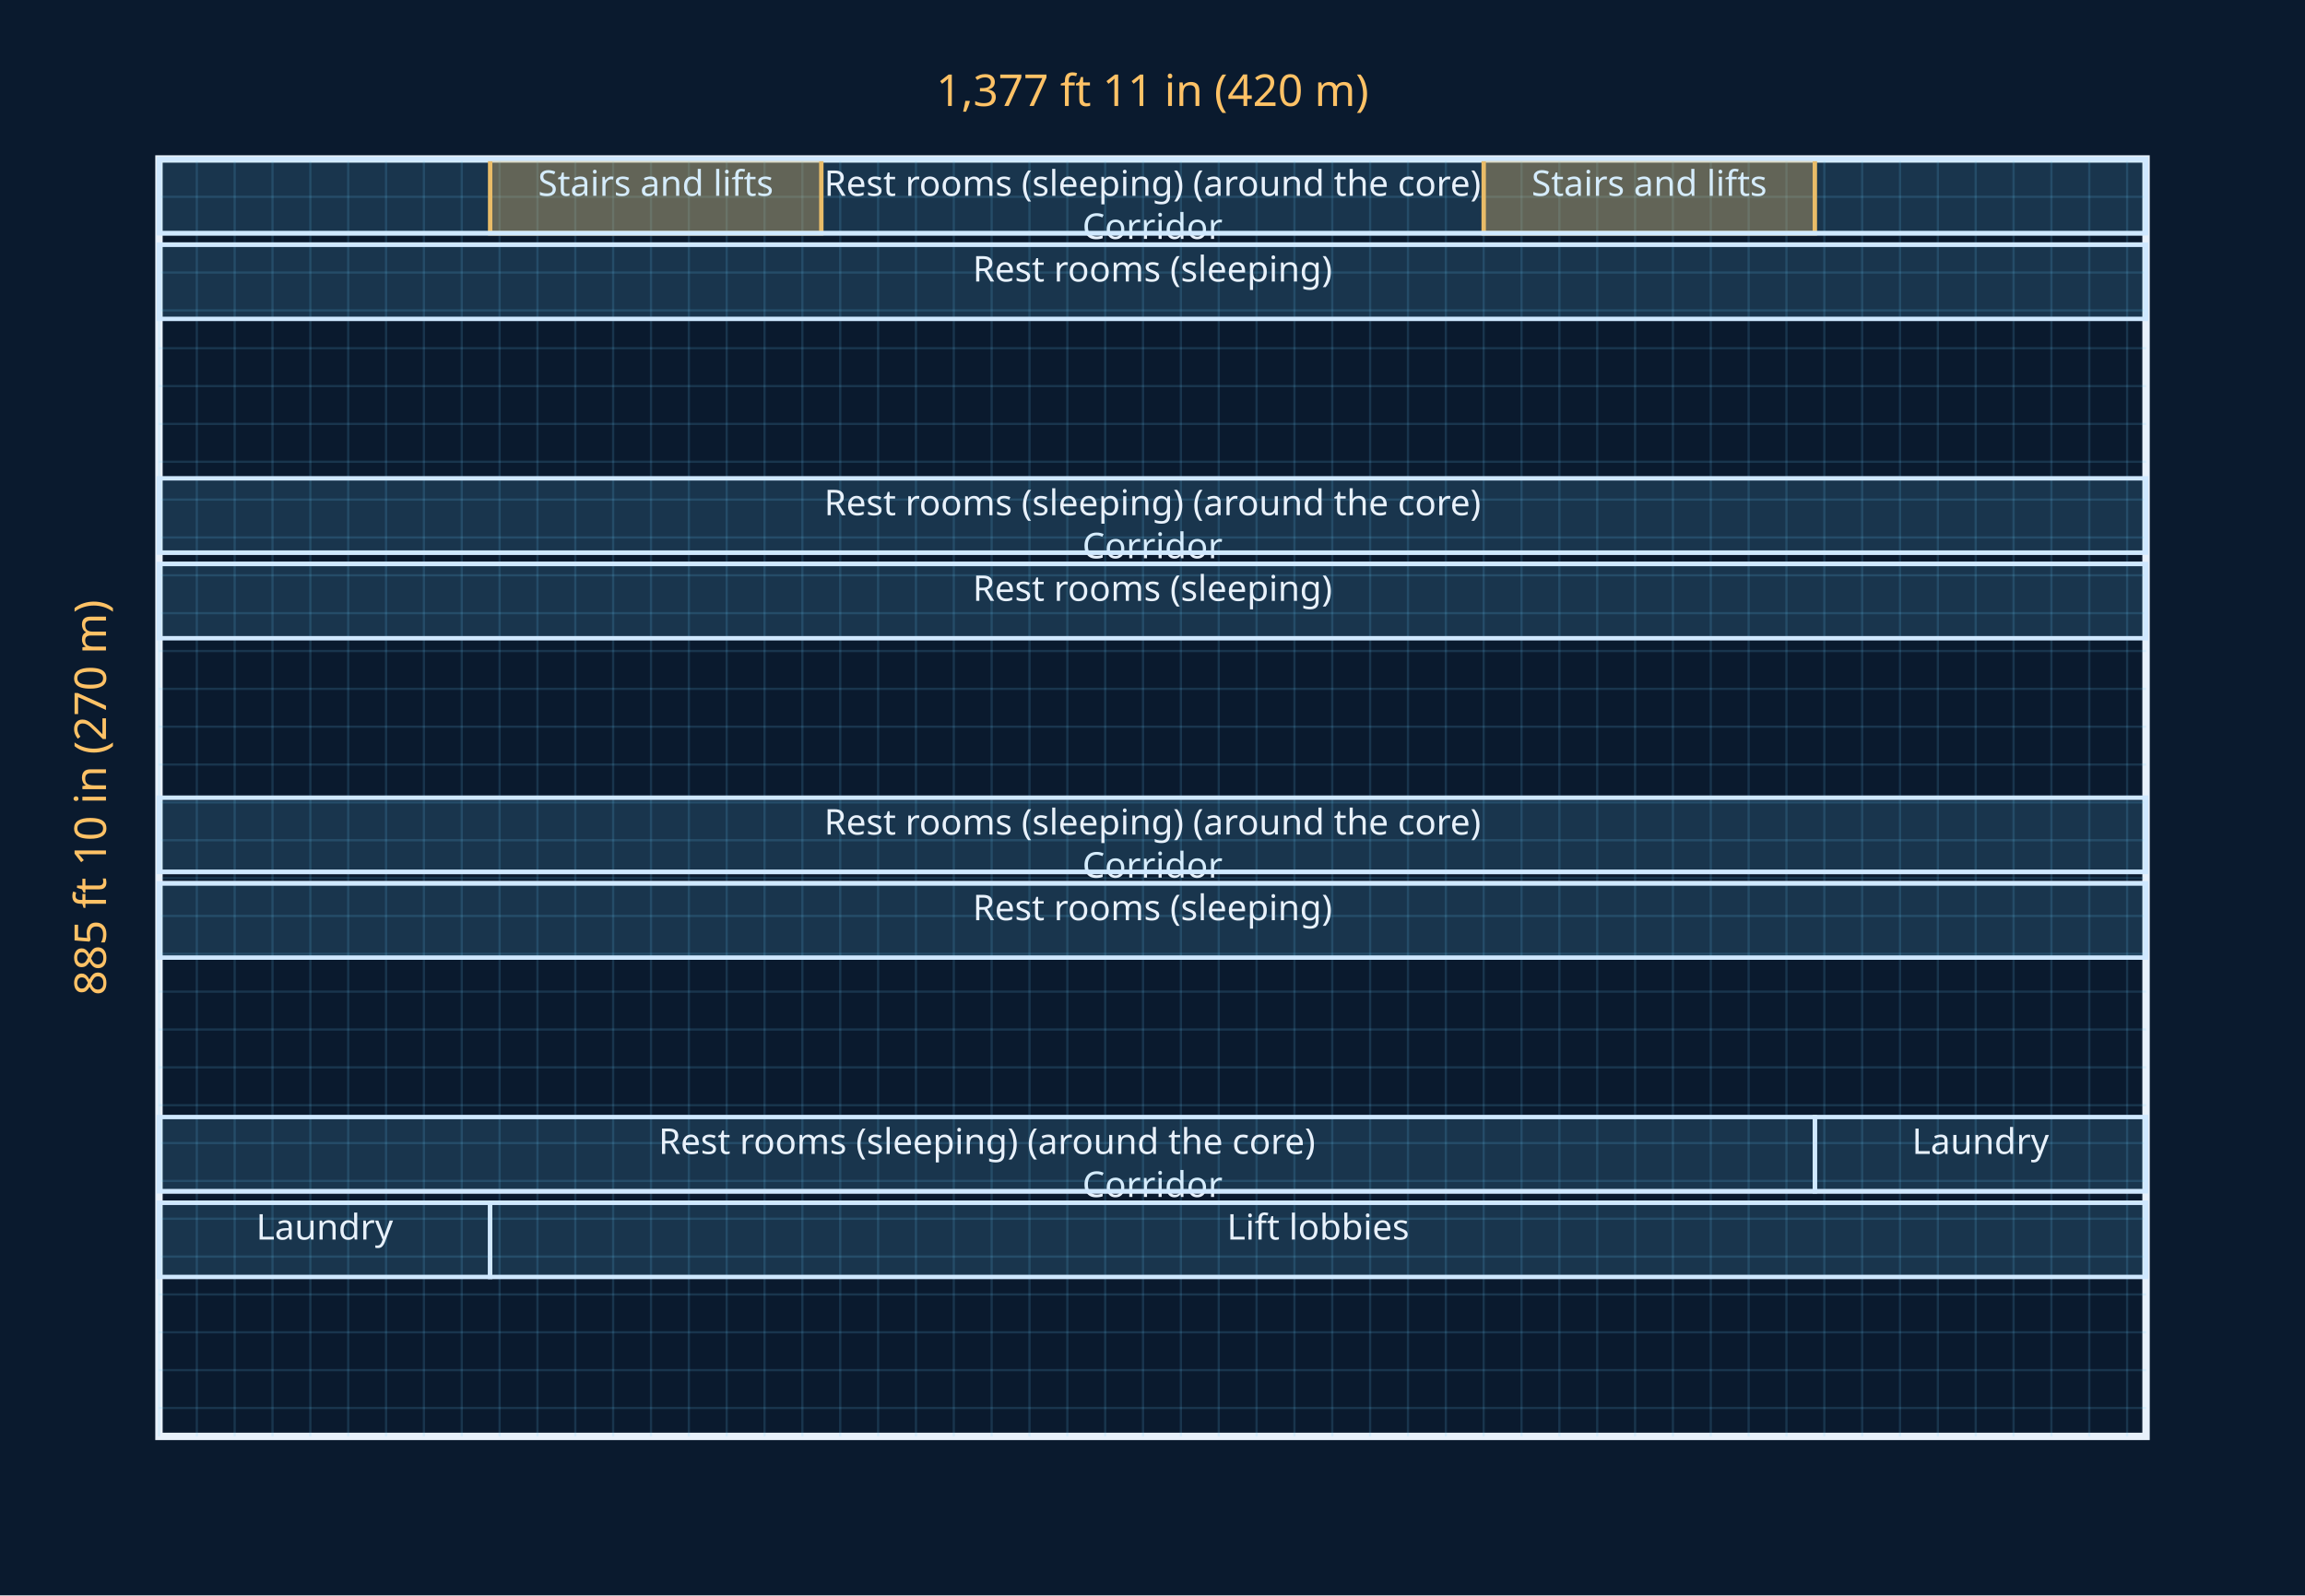
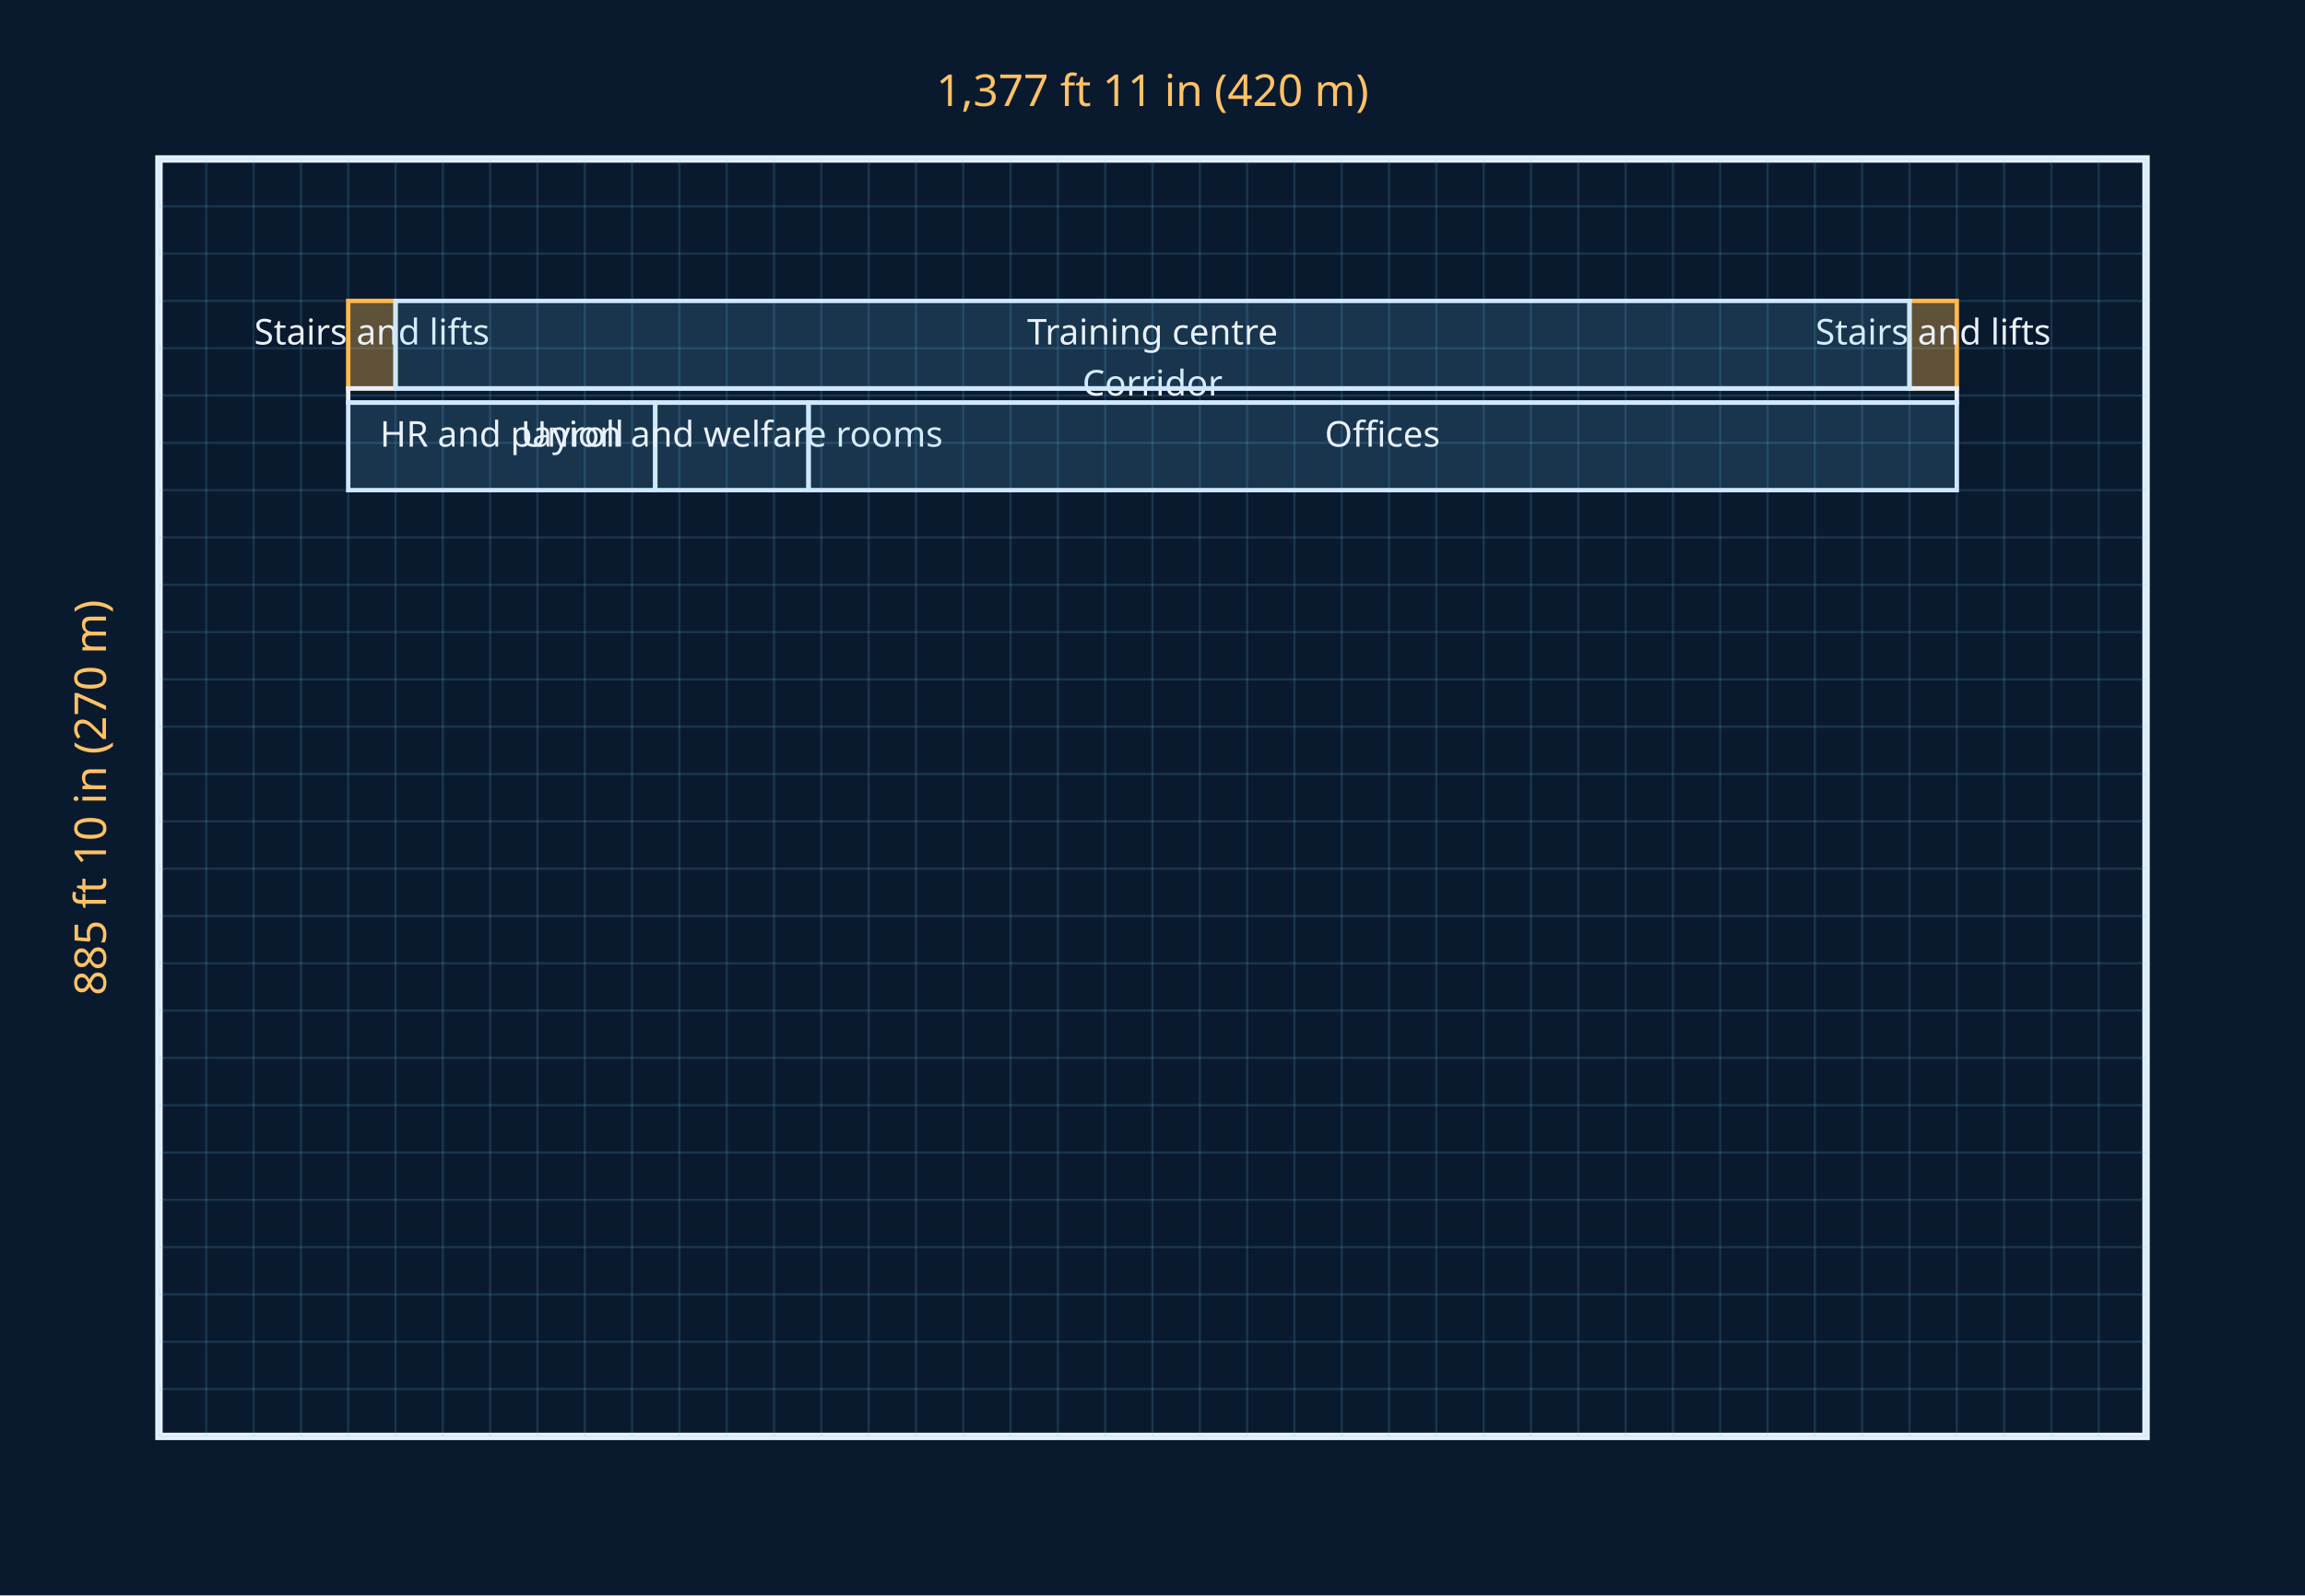
<svg xmlns="http://www.w3.org/2000/svg" viewBox="-33.6 -33.6 487.2 337.2" font-family="Segoe UI, sans-serif">
  <rect x="-33.6" y="-33.6" width="487.2" height="337.2" fill="#0a1a2e" />
  <rect x="0" y="0" width="420.0" height="270.0" fill="none" stroke="#e8f1fb" stroke-width="1.56" />
  <line x1="0.0" y1="0" x2="0.0" y2="270.0" stroke="#6fd0ff" stroke-opacity=".15" stroke-width="0.47" />
-   <line x1="8.0" y1="0" x2="8.0" y2="270.0" stroke="#6fd0ff" stroke-opacity=".15" stroke-width="0.47" />
-   <line x1="16.0" y1="0" x2="16.0" y2="270.0" stroke="#6fd0ff" stroke-opacity=".15" stroke-width="0.47" />
-   <line x1="24.0" y1="0" x2="24.0" y2="270.0" stroke="#6fd0ff" stroke-opacity=".15" stroke-width="0.47" />
-   <line x1="32.0" y1="0" x2="32.0" y2="270.0" stroke="#6fd0ff" stroke-opacity=".15" stroke-width="0.47" />
+   <line x1="10.0" y1="0" x2="10.0" y2="270.0" stroke="#6fd0ff" stroke-opacity=".15" stroke-width="0.47" />
+   <line x1="20.0" y1="0" x2="20.0" y2="270.0" stroke="#6fd0ff" stroke-opacity=".15" stroke-width="0.47" />
+   <line x1="30.0" y1="0" x2="30.0" y2="270.0" stroke="#6fd0ff" stroke-opacity=".15" stroke-width="0.47" />
  <line x1="40.0" y1="0" x2="40.0" y2="270.0" stroke="#6fd0ff" stroke-opacity=".15" stroke-width="0.47" />
-   <line x1="48.0" y1="0" x2="48.0" y2="270.0" stroke="#6fd0ff" stroke-opacity=".15" stroke-width="0.47" />
-   <line x1="56.0" y1="0" x2="56.0" y2="270.0" stroke="#6fd0ff" stroke-opacity=".15" stroke-width="0.47" />
-   <line x1="64.0" y1="0" x2="64.0" y2="270.0" stroke="#6fd0ff" stroke-opacity=".15" stroke-width="0.47" />
-   <line x1="72.0" y1="0" x2="72.0" y2="270.0" stroke="#6fd0ff" stroke-opacity=".15" stroke-width="0.47" />
+   <line x1="50.0" y1="0" x2="50.0" y2="270.0" stroke="#6fd0ff" stroke-opacity=".15" stroke-width="0.47" />
+   <line x1="60.0" y1="0" x2="60.0" y2="270.0" stroke="#6fd0ff" stroke-opacity=".15" stroke-width="0.47" />
+   <line x1="70.0" y1="0" x2="70.0" y2="270.0" stroke="#6fd0ff" stroke-opacity=".15" stroke-width="0.47" />
  <line x1="80.0" y1="0" x2="80.0" y2="270.0" stroke="#6fd0ff" stroke-opacity=".15" stroke-width="0.47" />
-   <line x1="88.0" y1="0" x2="88.0" y2="270.0" stroke="#6fd0ff" stroke-opacity=".15" stroke-width="0.47" />
-   <line x1="96.0" y1="0" x2="96.0" y2="270.0" stroke="#6fd0ff" stroke-opacity=".15" stroke-width="0.47" />
-   <line x1="104.0" y1="0" x2="104.0" y2="270.0" stroke="#6fd0ff" stroke-opacity=".15" stroke-width="0.47" />
-   <line x1="112.0" y1="0" x2="112.0" y2="270.0" stroke="#6fd0ff" stroke-opacity=".15" stroke-width="0.47" />
+   <line x1="90.0" y1="0" x2="90.0" y2="270.0" stroke="#6fd0ff" stroke-opacity=".15" stroke-width="0.47" />
+   <line x1="100.0" y1="0" x2="100.0" y2="270.0" stroke="#6fd0ff" stroke-opacity=".15" stroke-width="0.47" />
+   <line x1="110.0" y1="0" x2="110.0" y2="270.0" stroke="#6fd0ff" stroke-opacity=".15" stroke-width="0.47" />
  <line x1="120.0" y1="0" x2="120.0" y2="270.0" stroke="#6fd0ff" stroke-opacity=".15" stroke-width="0.47" />
-   <line x1="128.0" y1="0" x2="128.0" y2="270.0" stroke="#6fd0ff" stroke-opacity=".15" stroke-width="0.47" />
-   <line x1="136.0" y1="0" x2="136.0" y2="270.0" stroke="#6fd0ff" stroke-opacity=".15" stroke-width="0.47" />
-   <line x1="144.0" y1="0" x2="144.0" y2="270.0" stroke="#6fd0ff" stroke-opacity=".15" stroke-width="0.47" />
-   <line x1="152.0" y1="0" x2="152.0" y2="270.0" stroke="#6fd0ff" stroke-opacity=".15" stroke-width="0.47" />
+   <line x1="130.0" y1="0" x2="130.0" y2="270.0" stroke="#6fd0ff" stroke-opacity=".15" stroke-width="0.47" />
+   <line x1="140.0" y1="0" x2="140.0" y2="270.0" stroke="#6fd0ff" stroke-opacity=".15" stroke-width="0.47" />
+   <line x1="150.0" y1="0" x2="150.0" y2="270.0" stroke="#6fd0ff" stroke-opacity=".15" stroke-width="0.47" />
  <line x1="160.0" y1="0" x2="160.0" y2="270.0" stroke="#6fd0ff" stroke-opacity=".15" stroke-width="0.47" />
-   <line x1="168.0" y1="0" x2="168.0" y2="270.0" stroke="#6fd0ff" stroke-opacity=".15" stroke-width="0.47" />
-   <line x1="176.0" y1="0" x2="176.0" y2="270.0" stroke="#6fd0ff" stroke-opacity=".15" stroke-width="0.47" />
-   <line x1="184.0" y1="0" x2="184.0" y2="270.0" stroke="#6fd0ff" stroke-opacity=".15" stroke-width="0.47" />
-   <line x1="192.0" y1="0" x2="192.0" y2="270.0" stroke="#6fd0ff" stroke-opacity=".15" stroke-width="0.47" />
+   <line x1="170.0" y1="0" x2="170.0" y2="270.0" stroke="#6fd0ff" stroke-opacity=".15" stroke-width="0.47" />
+   <line x1="180.0" y1="0" x2="180.0" y2="270.0" stroke="#6fd0ff" stroke-opacity=".15" stroke-width="0.47" />
+   <line x1="190.0" y1="0" x2="190.0" y2="270.0" stroke="#6fd0ff" stroke-opacity=".15" stroke-width="0.47" />
  <line x1="200.0" y1="0" x2="200.0" y2="270.0" stroke="#6fd0ff" stroke-opacity=".15" stroke-width="0.47" />
-   <line x1="208.0" y1="0" x2="208.0" y2="270.0" stroke="#6fd0ff" stroke-opacity=".15" stroke-width="0.47" />
-   <line x1="216.0" y1="0" x2="216.0" y2="270.0" stroke="#6fd0ff" stroke-opacity=".15" stroke-width="0.47" />
-   <line x1="224.0" y1="0" x2="224.0" y2="270.0" stroke="#6fd0ff" stroke-opacity=".15" stroke-width="0.47" />
-   <line x1="232.0" y1="0" x2="232.0" y2="270.0" stroke="#6fd0ff" stroke-opacity=".15" stroke-width="0.47" />
+   <line x1="210.0" y1="0" x2="210.0" y2="270.0" stroke="#6fd0ff" stroke-opacity=".15" stroke-width="0.47" />
+   <line x1="220.0" y1="0" x2="220.0" y2="270.0" stroke="#6fd0ff" stroke-opacity=".15" stroke-width="0.47" />
+   <line x1="230.0" y1="0" x2="230.0" y2="270.0" stroke="#6fd0ff" stroke-opacity=".15" stroke-width="0.47" />
  <line x1="240.0" y1="0" x2="240.0" y2="270.0" stroke="#6fd0ff" stroke-opacity=".15" stroke-width="0.47" />
-   <line x1="248.0" y1="0" x2="248.0" y2="270.0" stroke="#6fd0ff" stroke-opacity=".15" stroke-width="0.47" />
-   <line x1="256.0" y1="0" x2="256.0" y2="270.0" stroke="#6fd0ff" stroke-opacity=".15" stroke-width="0.47" />
-   <line x1="264.0" y1="0" x2="264.0" y2="270.0" stroke="#6fd0ff" stroke-opacity=".15" stroke-width="0.47" />
-   <line x1="272.0" y1="0" x2="272.0" y2="270.0" stroke="#6fd0ff" stroke-opacity=".15" stroke-width="0.47" />
+   <line x1="250.0" y1="0" x2="250.0" y2="270.0" stroke="#6fd0ff" stroke-opacity=".15" stroke-width="0.47" />
+   <line x1="260.0" y1="0" x2="260.0" y2="270.0" stroke="#6fd0ff" stroke-opacity=".15" stroke-width="0.47" />
+   <line x1="270.0" y1="0" x2="270.0" y2="270.0" stroke="#6fd0ff" stroke-opacity=".15" stroke-width="0.47" />
  <line x1="280.0" y1="0" x2="280.0" y2="270.0" stroke="#6fd0ff" stroke-opacity=".15" stroke-width="0.47" />
-   <line x1="288.0" y1="0" x2="288.0" y2="270.0" stroke="#6fd0ff" stroke-opacity=".15" stroke-width="0.47" />
-   <line x1="296.0" y1="0" x2="296.0" y2="270.0" stroke="#6fd0ff" stroke-opacity=".15" stroke-width="0.47" />
-   <line x1="304.0" y1="0" x2="304.0" y2="270.0" stroke="#6fd0ff" stroke-opacity=".15" stroke-width="0.47" />
-   <line x1="312.0" y1="0" x2="312.0" y2="270.0" stroke="#6fd0ff" stroke-opacity=".15" stroke-width="0.47" />
+   <line x1="290.0" y1="0" x2="290.0" y2="270.0" stroke="#6fd0ff" stroke-opacity=".15" stroke-width="0.47" />
+   <line x1="300.0" y1="0" x2="300.0" y2="270.0" stroke="#6fd0ff" stroke-opacity=".15" stroke-width="0.47" />
+   <line x1="310.0" y1="0" x2="310.0" y2="270.0" stroke="#6fd0ff" stroke-opacity=".15" stroke-width="0.47" />
  <line x1="320.0" y1="0" x2="320.0" y2="270.0" stroke="#6fd0ff" stroke-opacity=".15" stroke-width="0.47" />
-   <line x1="328.0" y1="0" x2="328.0" y2="270.0" stroke="#6fd0ff" stroke-opacity=".15" stroke-width="0.47" />
-   <line x1="336.0" y1="0" x2="336.0" y2="270.0" stroke="#6fd0ff" stroke-opacity=".15" stroke-width="0.47" />
-   <line x1="344.0" y1="0" x2="344.0" y2="270.0" stroke="#6fd0ff" stroke-opacity=".15" stroke-width="0.47" />
-   <line x1="352.0" y1="0" x2="352.0" y2="270.0" stroke="#6fd0ff" stroke-opacity=".15" stroke-width="0.47" />
+   <line x1="330.0" y1="0" x2="330.0" y2="270.0" stroke="#6fd0ff" stroke-opacity=".15" stroke-width="0.47" />
+   <line x1="340.0" y1="0" x2="340.0" y2="270.0" stroke="#6fd0ff" stroke-opacity=".15" stroke-width="0.47" />
+   <line x1="350.0" y1="0" x2="350.0" y2="270.0" stroke="#6fd0ff" stroke-opacity=".15" stroke-width="0.47" />
  <line x1="360.0" y1="0" x2="360.0" y2="270.0" stroke="#6fd0ff" stroke-opacity=".15" stroke-width="0.47" />
-   <line x1="368.0" y1="0" x2="368.0" y2="270.0" stroke="#6fd0ff" stroke-opacity=".15" stroke-width="0.47" />
-   <line x1="376.0" y1="0" x2="376.0" y2="270.0" stroke="#6fd0ff" stroke-opacity=".15" stroke-width="0.47" />
-   <line x1="384.0" y1="0" x2="384.0" y2="270.0" stroke="#6fd0ff" stroke-opacity=".15" stroke-width="0.47" />
-   <line x1="392.0" y1="0" x2="392.0" y2="270.0" stroke="#6fd0ff" stroke-opacity=".15" stroke-width="0.47" />
+   <line x1="370.0" y1="0" x2="370.0" y2="270.0" stroke="#6fd0ff" stroke-opacity=".15" stroke-width="0.47" />
+   <line x1="380.0" y1="0" x2="380.0" y2="270.0" stroke="#6fd0ff" stroke-opacity=".15" stroke-width="0.47" />
+   <line x1="390.0" y1="0" x2="390.0" y2="270.0" stroke="#6fd0ff" stroke-opacity=".15" stroke-width="0.47" />
  <line x1="400.0" y1="0" x2="400.0" y2="270.0" stroke="#6fd0ff" stroke-opacity=".15" stroke-width="0.47" />
-   <line x1="408.0" y1="0" x2="408.0" y2="270.0" stroke="#6fd0ff" stroke-opacity=".15" stroke-width="0.47" />
-   <line x1="416.0" y1="0" x2="416.0" y2="270.0" stroke="#6fd0ff" stroke-opacity=".15" stroke-width="0.47" />
+   <line x1="410.0" y1="0" x2="410.0" y2="270.0" stroke="#6fd0ff" stroke-opacity=".15" stroke-width="0.47" />
+   <line x1="420.0" y1="0" x2="420.0" y2="270.0" stroke="#6fd0ff" stroke-opacity=".15" stroke-width="0.47" />
  <line x1="0" y1="0.0" x2="420.0" y2="0.0" stroke="#6fd0ff" stroke-opacity=".15" stroke-width="0.47" />
-   <line x1="0" y1="8.0" x2="420.0" y2="8.0" stroke="#6fd0ff" stroke-opacity=".15" stroke-width="0.47" />
-   <line x1="0" y1="16.0" x2="420.0" y2="16.0" stroke="#6fd0ff" stroke-opacity=".15" stroke-width="0.47" />
-   <line x1="0" y1="24.0" x2="420.0" y2="24.0" stroke="#6fd0ff" stroke-opacity=".15" stroke-width="0.47" />
-   <line x1="0" y1="32.0" x2="420.0" y2="32.0" stroke="#6fd0ff" stroke-opacity=".15" stroke-width="0.47" />
+   <line x1="0" y1="10.0" x2="420.0" y2="10.0" stroke="#6fd0ff" stroke-opacity=".15" stroke-width="0.47" />
+   <line x1="0" y1="20.0" x2="420.0" y2="20.0" stroke="#6fd0ff" stroke-opacity=".15" stroke-width="0.47" />
+   <line x1="0" y1="30.0" x2="420.0" y2="30.0" stroke="#6fd0ff" stroke-opacity=".15" stroke-width="0.47" />
  <line x1="0" y1="40.0" x2="420.0" y2="40.0" stroke="#6fd0ff" stroke-opacity=".15" stroke-width="0.47" />
-   <line x1="0" y1="48.0" x2="420.0" y2="48.0" stroke="#6fd0ff" stroke-opacity=".15" stroke-width="0.47" />
-   <line x1="0" y1="56.0" x2="420.0" y2="56.0" stroke="#6fd0ff" stroke-opacity=".15" stroke-width="0.47" />
-   <line x1="0" y1="64.0" x2="420.0" y2="64.0" stroke="#6fd0ff" stroke-opacity=".15" stroke-width="0.47" />
-   <line x1="0" y1="72.0" x2="420.0" y2="72.0" stroke="#6fd0ff" stroke-opacity=".15" stroke-width="0.47" />
+   <line x1="0" y1="50.0" x2="420.0" y2="50.0" stroke="#6fd0ff" stroke-opacity=".15" stroke-width="0.47" />
+   <line x1="0" y1="60.0" x2="420.0" y2="60.0" stroke="#6fd0ff" stroke-opacity=".15" stroke-width="0.47" />
+   <line x1="0" y1="70.0" x2="420.0" y2="70.0" stroke="#6fd0ff" stroke-opacity=".15" stroke-width="0.47" />
  <line x1="0" y1="80.0" x2="420.0" y2="80.0" stroke="#6fd0ff" stroke-opacity=".15" stroke-width="0.47" />
-   <line x1="0" y1="88.0" x2="420.0" y2="88.0" stroke="#6fd0ff" stroke-opacity=".15" stroke-width="0.47" />
-   <line x1="0" y1="96.0" x2="420.0" y2="96.0" stroke="#6fd0ff" stroke-opacity=".15" stroke-width="0.47" />
-   <line x1="0" y1="104.0" x2="420.0" y2="104.0" stroke="#6fd0ff" stroke-opacity=".15" stroke-width="0.47" />
-   <line x1="0" y1="112.0" x2="420.0" y2="112.0" stroke="#6fd0ff" stroke-opacity=".15" stroke-width="0.47" />
+   <line x1="0" y1="90.0" x2="420.0" y2="90.0" stroke="#6fd0ff" stroke-opacity=".15" stroke-width="0.47" />
+   <line x1="0" y1="100.0" x2="420.0" y2="100.0" stroke="#6fd0ff" stroke-opacity=".15" stroke-width="0.47" />
+   <line x1="0" y1="110.0" x2="420.0" y2="110.0" stroke="#6fd0ff" stroke-opacity=".15" stroke-width="0.47" />
  <line x1="0" y1="120.0" x2="420.0" y2="120.0" stroke="#6fd0ff" stroke-opacity=".15" stroke-width="0.47" />
-   <line x1="0" y1="128.0" x2="420.0" y2="128.0" stroke="#6fd0ff" stroke-opacity=".15" stroke-width="0.47" />
-   <line x1="0" y1="136.0" x2="420.0" y2="136.0" stroke="#6fd0ff" stroke-opacity=".15" stroke-width="0.47" />
-   <line x1="0" y1="144.0" x2="420.0" y2="144.0" stroke="#6fd0ff" stroke-opacity=".15" stroke-width="0.47" />
-   <line x1="0" y1="152.0" x2="420.0" y2="152.0" stroke="#6fd0ff" stroke-opacity=".15" stroke-width="0.47" />
+   <line x1="0" y1="130.0" x2="420.0" y2="130.0" stroke="#6fd0ff" stroke-opacity=".15" stroke-width="0.47" />
+   <line x1="0" y1="140.0" x2="420.0" y2="140.0" stroke="#6fd0ff" stroke-opacity=".15" stroke-width="0.47" />
+   <line x1="0" y1="150.0" x2="420.0" y2="150.0" stroke="#6fd0ff" stroke-opacity=".15" stroke-width="0.47" />
  <line x1="0" y1="160.0" x2="420.0" y2="160.0" stroke="#6fd0ff" stroke-opacity=".15" stroke-width="0.47" />
-   <line x1="0" y1="168.0" x2="420.0" y2="168.0" stroke="#6fd0ff" stroke-opacity=".15" stroke-width="0.47" />
-   <line x1="0" y1="176.0" x2="420.0" y2="176.0" stroke="#6fd0ff" stroke-opacity=".15" stroke-width="0.47" />
-   <line x1="0" y1="184.0" x2="420.0" y2="184.0" stroke="#6fd0ff" stroke-opacity=".15" stroke-width="0.47" />
-   <line x1="0" y1="192.0" x2="420.0" y2="192.0" stroke="#6fd0ff" stroke-opacity=".15" stroke-width="0.47" />
+   <line x1="0" y1="170.0" x2="420.0" y2="170.0" stroke="#6fd0ff" stroke-opacity=".15" stroke-width="0.47" />
+   <line x1="0" y1="180.0" x2="420.0" y2="180.0" stroke="#6fd0ff" stroke-opacity=".15" stroke-width="0.47" />
+   <line x1="0" y1="190.0" x2="420.0" y2="190.0" stroke="#6fd0ff" stroke-opacity=".15" stroke-width="0.47" />
  <line x1="0" y1="200.0" x2="420.0" y2="200.0" stroke="#6fd0ff" stroke-opacity=".15" stroke-width="0.47" />
-   <line x1="0" y1="208.0" x2="420.0" y2="208.0" stroke="#6fd0ff" stroke-opacity=".15" stroke-width="0.47" />
-   <line x1="0" y1="216.0" x2="420.0" y2="216.0" stroke="#6fd0ff" stroke-opacity=".15" stroke-width="0.47" />
-   <line x1="0" y1="224.0" x2="420.0" y2="224.0" stroke="#6fd0ff" stroke-opacity=".15" stroke-width="0.47" />
-   <line x1="0" y1="232.0" x2="420.0" y2="232.0" stroke="#6fd0ff" stroke-opacity=".15" stroke-width="0.47" />
+   <line x1="0" y1="210.0" x2="420.0" y2="210.0" stroke="#6fd0ff" stroke-opacity=".15" stroke-width="0.47" />
+   <line x1="0" y1="220.0" x2="420.0" y2="220.0" stroke="#6fd0ff" stroke-opacity=".15" stroke-width="0.47" />
+   <line x1="0" y1="230.0" x2="420.0" y2="230.0" stroke="#6fd0ff" stroke-opacity=".15" stroke-width="0.47" />
  <line x1="0" y1="240.0" x2="420.0" y2="240.0" stroke="#6fd0ff" stroke-opacity=".15" stroke-width="0.47" />
-   <line x1="0" y1="248.0" x2="420.0" y2="248.0" stroke="#6fd0ff" stroke-opacity=".15" stroke-width="0.47" />
-   <line x1="0" y1="256.0" x2="420.0" y2="256.0" stroke="#6fd0ff" stroke-opacity=".15" stroke-width="0.47" />
-   <line x1="0" y1="264.0" x2="420.0" y2="264.0" stroke="#6fd0ff" stroke-opacity=".15" stroke-width="0.47" />
-   <polygon points="70.0,0.0 140.0,0.0 140.0,15.7 70.0,15.7" fill="rgba(255,184,77,.35)" stroke="#ffb84d" stroke-width="0.93" />
-   <text x="105.0" y="7.8" font-size="7.5" fill="#e8f1fb" text-anchor="middle">Stairs and lifts</text>
-   <polygon points="280.0,0.0 350.0,0.0 350.0,15.7 280.0,15.7" fill="rgba(255,184,77,.35)" stroke="#ffb84d" stroke-width="0.93" />
-   <text x="315.0" y="7.8" font-size="7.5" fill="#e8f1fb" text-anchor="middle">Stairs and lifts</text>
-   <polygon points="0.0,15.7 420.0,15.7 420.0,18.1 0.0,18.1" fill="none" stroke="#e8f1fb" stroke-width="0.93" />
-   <text x="210.0" y="16.9" font-size="7.5" fill="#e8f1fb" text-anchor="middle">Corridor</text>
-   <polygon points="0.0,83.2 420.0,83.2 420.0,85.6 0.0,85.6" fill="none" stroke="#e8f1fb" stroke-width="0.93" />
-   <text x="210.0" y="84.4" font-size="7.5" fill="#e8f1fb" text-anchor="middle">Corridor</text>
-   <polygon points="0.0,150.7 420.0,150.7 420.0,153.1 0.0,153.1" fill="none" stroke="#e8f1fb" stroke-width="0.93" />
-   <text x="210.0" y="151.9" font-size="7.5" fill="#e8f1fb" text-anchor="middle">Corridor</text>
-   <polygon points="0.0,218.2 420.0,218.2 420.0,220.6 0.0,220.6" fill="none" stroke="#e8f1fb" stroke-width="0.93" />
-   <text x="210.0" y="219.4" font-size="7.5" fill="#e8f1fb" text-anchor="middle">Corridor</text>
-   <polygon points="0.0,0.0 420.0,0.0 420.0,15.7 0.0,15.7" fill="rgba(111,208,255,.15)" stroke="#cfe8ff" stroke-width="0.93" />
-   <text x="210.0" y="7.8" font-size="7.5" fill="#e8f1fb" text-anchor="middle">Rest rooms (sleeping) (around the core)</text>
-   <polygon points="0.0,18.1 420.0,18.1 420.0,33.8 0.0,33.8" fill="rgba(111,208,255,.15)" stroke="#cfe8ff" stroke-width="0.93" />
-   <text x="210.0" y="25.9" font-size="7.5" fill="#e8f1fb" text-anchor="middle">Rest rooms (sleeping)</text>
-   <polygon points="0.0,67.5 420.0,67.5 420.0,83.2 0.0,83.2" fill="rgba(111,208,255,.15)" stroke="#cfe8ff" stroke-width="0.93" />
-   <text x="210.0" y="75.3" font-size="7.5" fill="#e8f1fb" text-anchor="middle">Rest rooms (sleeping) (around the core)</text>
-   <polygon points="0.0,85.6 420.0,85.6 420.0,101.3 0.0,101.3" fill="rgba(111,208,255,.15)" stroke="#cfe8ff" stroke-width="0.93" />
-   <text x="210.0" y="93.4" font-size="7.5" fill="#e8f1fb" text-anchor="middle">Rest rooms (sleeping)</text>
-   <polygon points="0.0,135.0 420.0,135.0 420.0,150.7 0.0,150.7" fill="rgba(111,208,255,.15)" stroke="#cfe8ff" stroke-width="0.93" />
-   <text x="210.0" y="142.8" font-size="7.5" fill="#e8f1fb" text-anchor="middle">Rest rooms (sleeping) (around the core)</text>
-   <polygon points="0.0,153.1 420.0,153.1 420.0,168.8 0.0,168.8" fill="rgba(111,208,255,.15)" stroke="#cfe8ff" stroke-width="0.93" />
-   <text x="210.0" y="160.9" font-size="7.5" fill="#e8f1fb" text-anchor="middle">Rest rooms (sleeping)</text>
-   <polygon points="0.0,202.5 350.0,202.5 350.0,218.2 0.0,218.2" fill="rgba(111,208,255,.15)" stroke="#cfe8ff" stroke-width="0.93" />
-   <text x="175.0" y="210.3" font-size="7.5" fill="#e8f1fb" text-anchor="middle">Rest rooms (sleeping) (around the core)</text>
-   <polygon points="350.0,202.5 420.0,202.5 420.0,218.2 350.0,218.2" fill="rgba(111,208,255,.15)" stroke="#cfe8ff" stroke-width="0.93" />
-   <text x="385.0" y="210.3" font-size="7.5" fill="#e8f1fb" text-anchor="middle">Laundry</text>
-   <polygon points="0.0,220.6 70.0,220.6 70.0,236.3 0.0,236.3" fill="rgba(111,208,255,.15)" stroke="#cfe8ff" stroke-width="0.93" />
-   <text x="35.0" y="228.4" font-size="7.5" fill="#e8f1fb" text-anchor="middle">Laundry</text>
-   <polygon points="70.0,220.6 420.0,220.6 420.0,236.3 70.0,236.3" fill="rgba(111,208,255,.15)" stroke="#cfe8ff" stroke-width="0.93" />
-   <text x="245.0" y="228.4" font-size="7.5" fill="#e8f1fb" text-anchor="middle">Lift lobbies</text>
+   <line x1="0" y1="250.0" x2="420.0" y2="250.0" stroke="#6fd0ff" stroke-opacity=".15" stroke-width="0.47" />
+   <line x1="0" y1="260.0" x2="420.0" y2="260.0" stroke="#6fd0ff" stroke-opacity=".15" stroke-width="0.47" />
+   <line x1="0" y1="270.0" x2="420.0" y2="270.0" stroke="#6fd0ff" stroke-opacity=".15" stroke-width="0.47" />
+   <polygon points="40.0,30.0 50.0,30.0 50.0,48.5 40.0,48.5" fill="rgba(255,184,77,.35)" stroke="#ffb84d" stroke-width="0.93" />
+   <text x="45.0" y="39.2" font-size="7.5" fill="#e8f1fb" text-anchor="middle">Stairs and lifts</text>
+   <polygon points="370.0,30.0 380.0,30.0 380.0,48.5 370.0,48.5" fill="rgba(255,184,77,.35)" stroke="#ffb84d" stroke-width="0.93" />
+   <text x="375.0" y="39.2" font-size="7.5" fill="#e8f1fb" text-anchor="middle">Stairs and lifts</text>
+   <polygon points="40.0,48.5 380.0,48.5 380.0,51.5 40.0,51.5" fill="none" stroke="#e8f1fb" stroke-width="0.93" />
+   <text x="210.0" y="50.0" font-size="7.5" fill="#e8f1fb" text-anchor="middle">Corridor</text>
+   <polygon points="50.0,30.0 370.0,30.0 370.0,48.5 50.0,48.5" fill="rgba(111,208,255,.15)" stroke="#cfe8ff" stroke-width="0.93" />
+   <text x="210.0" y="39.2" font-size="7.5" fill="#e8f1fb" text-anchor="middle">Training centre</text>
+   <polygon points="40.0,51.5 104.9,51.5 104.9,70.0 40.0,70.0" fill="rgba(111,208,255,.15)" stroke="#cfe8ff" stroke-width="0.93" />
+   <text x="72.5" y="60.8" font-size="7.5" fill="#e8f1fb" text-anchor="middle">HR and payroll</text>
+   <polygon points="104.9,51.5 137.3,51.5 137.3,70.0 104.9,70.0" fill="rgba(111,208,255,.15)" stroke="#cfe8ff" stroke-width="0.93" />
+   <text x="121.1" y="60.8" font-size="7.5" fill="#e8f1fb" text-anchor="middle">Union and welfare rooms</text>
+   <polygon points="137.3,51.5 380.0,51.5 380.0,70.0 137.3,70.0" fill="rgba(111,208,255,.15)" stroke="#cfe8ff" stroke-width="0.93" />
+   <text x="258.6" y="60.8" font-size="7.5" fill="#e8f1fb" text-anchor="middle">Offices</text>
  <text x="210.0" y="-11.2" font-size="9.3" fill="#ffc266" text-anchor="middle">1,377 ft 11 in (420 m)</text>
  <text x="-11.2" y="135.0" font-size="9.3" fill="#ffc266" text-anchor="middle" transform="rotate(-90 -11.2 135.0)">885 ft 10 in (270 m)</text>
</svg>
